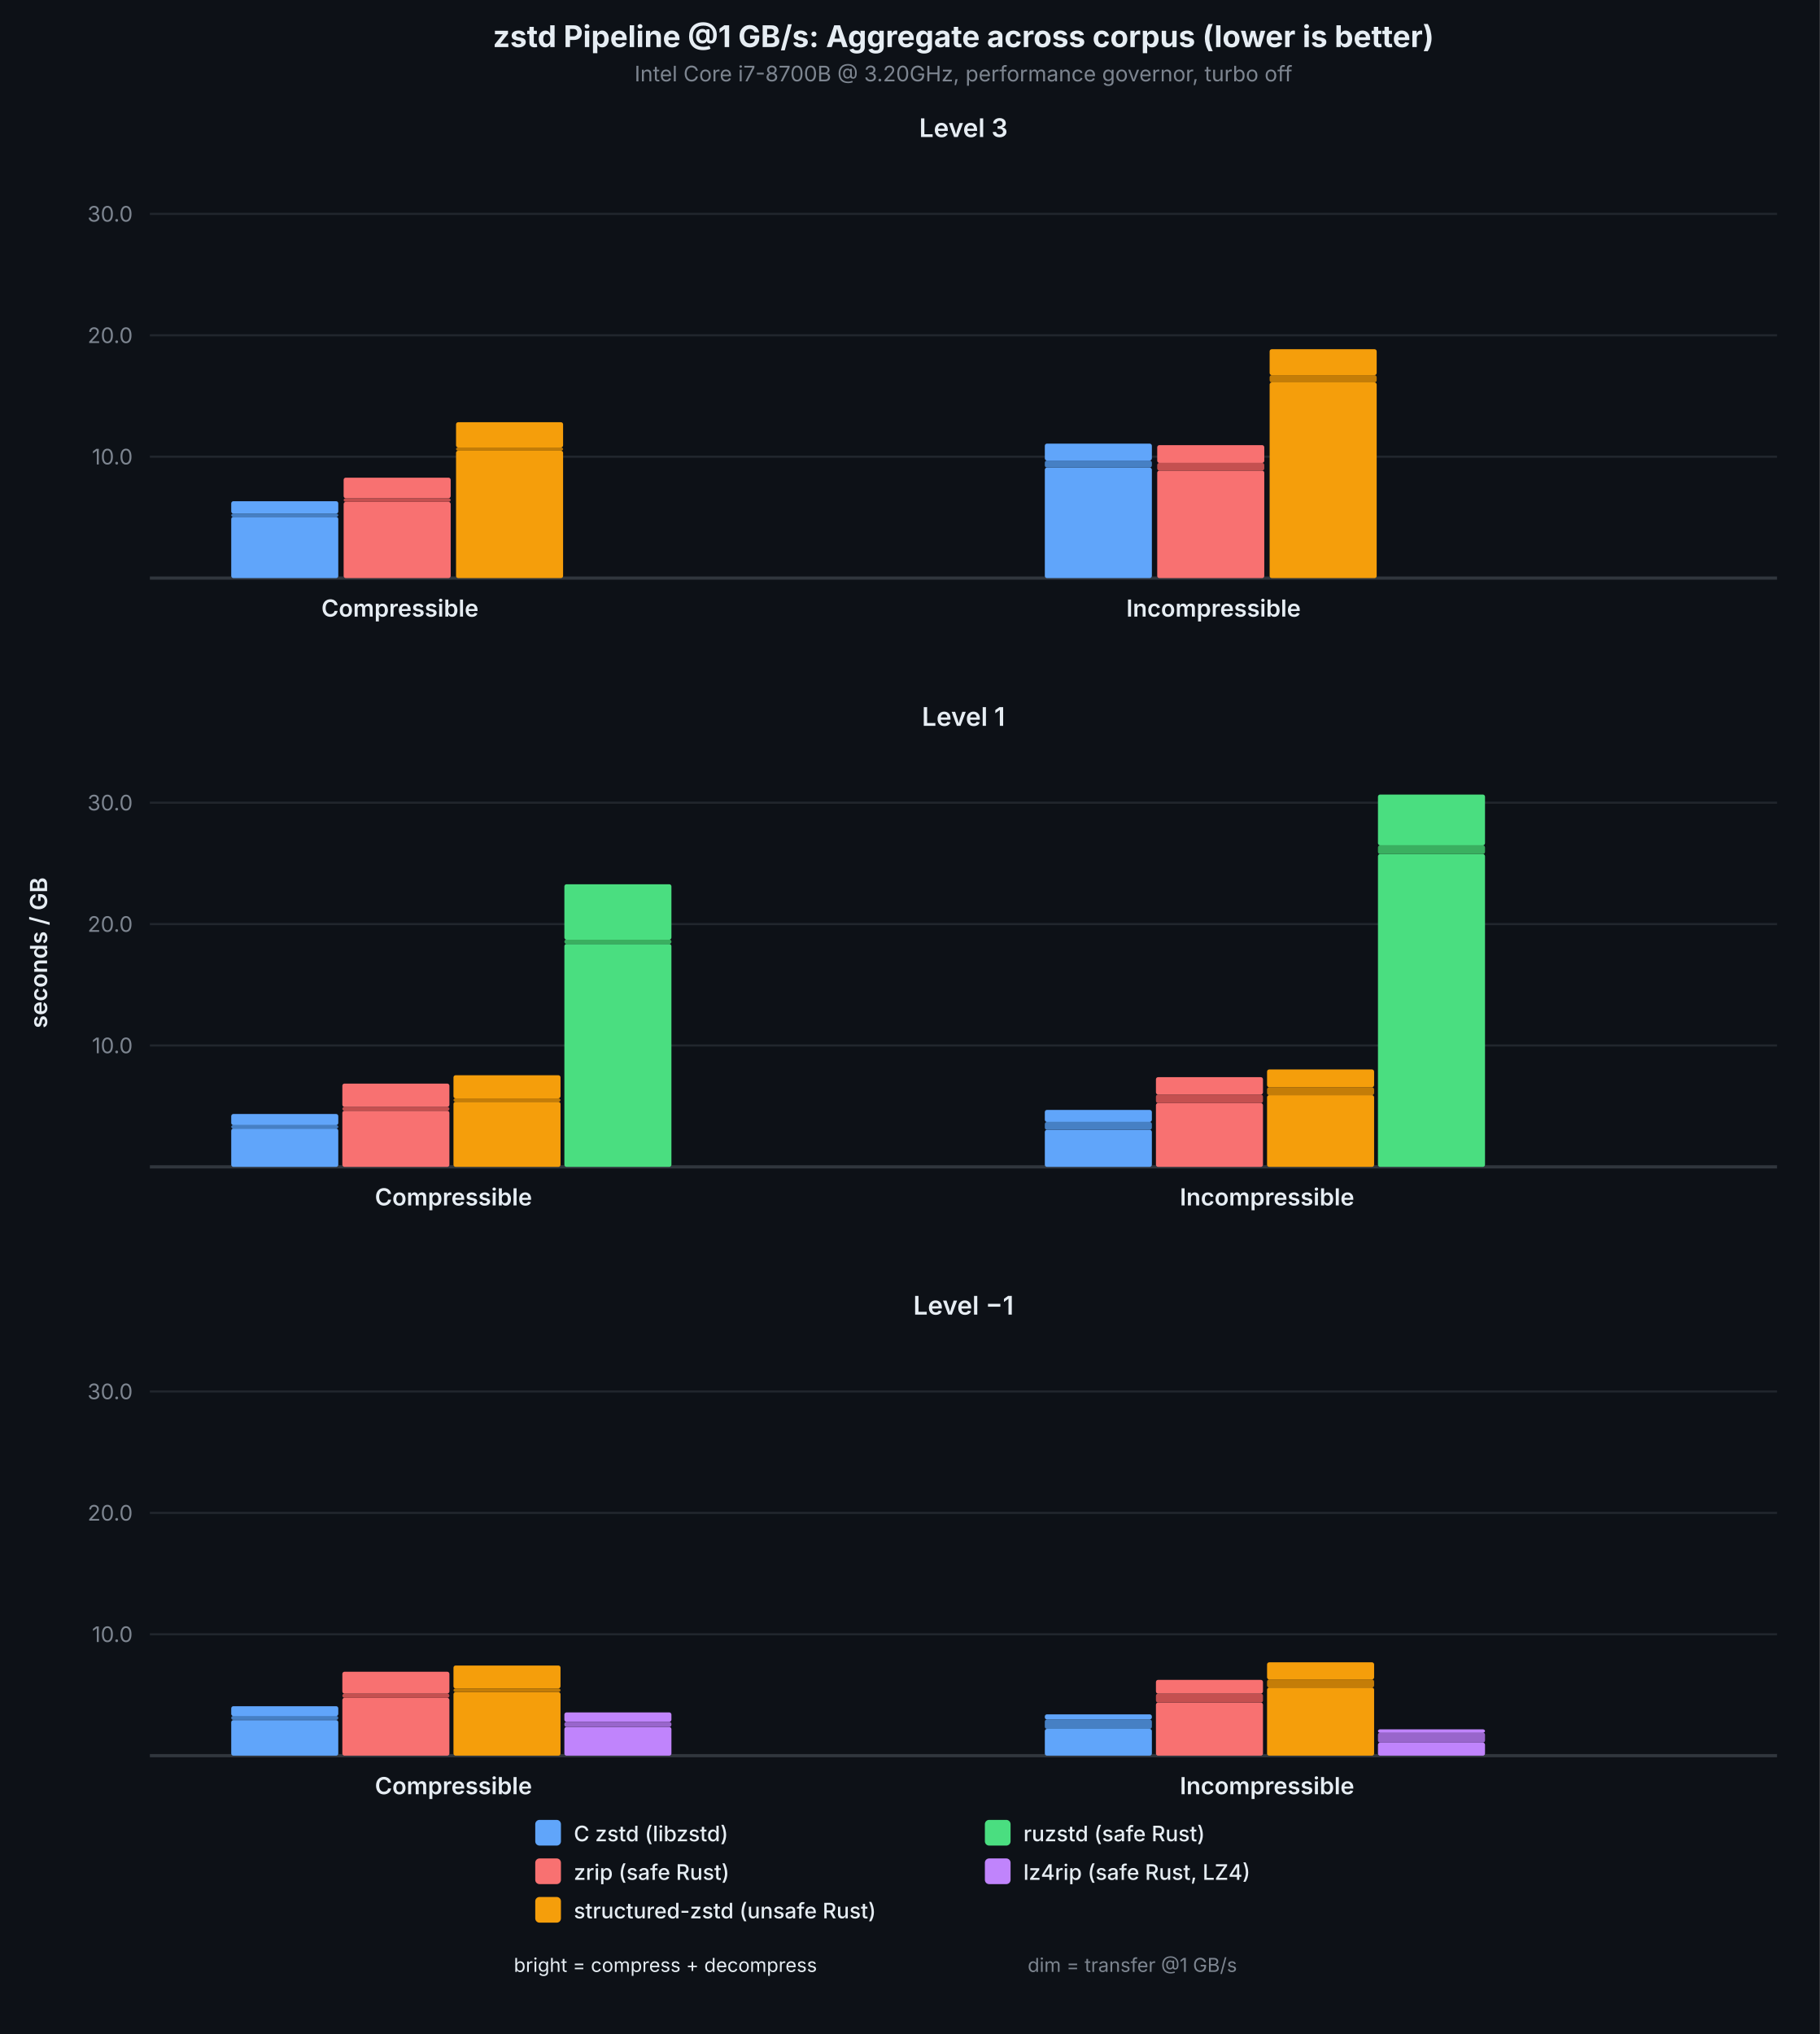
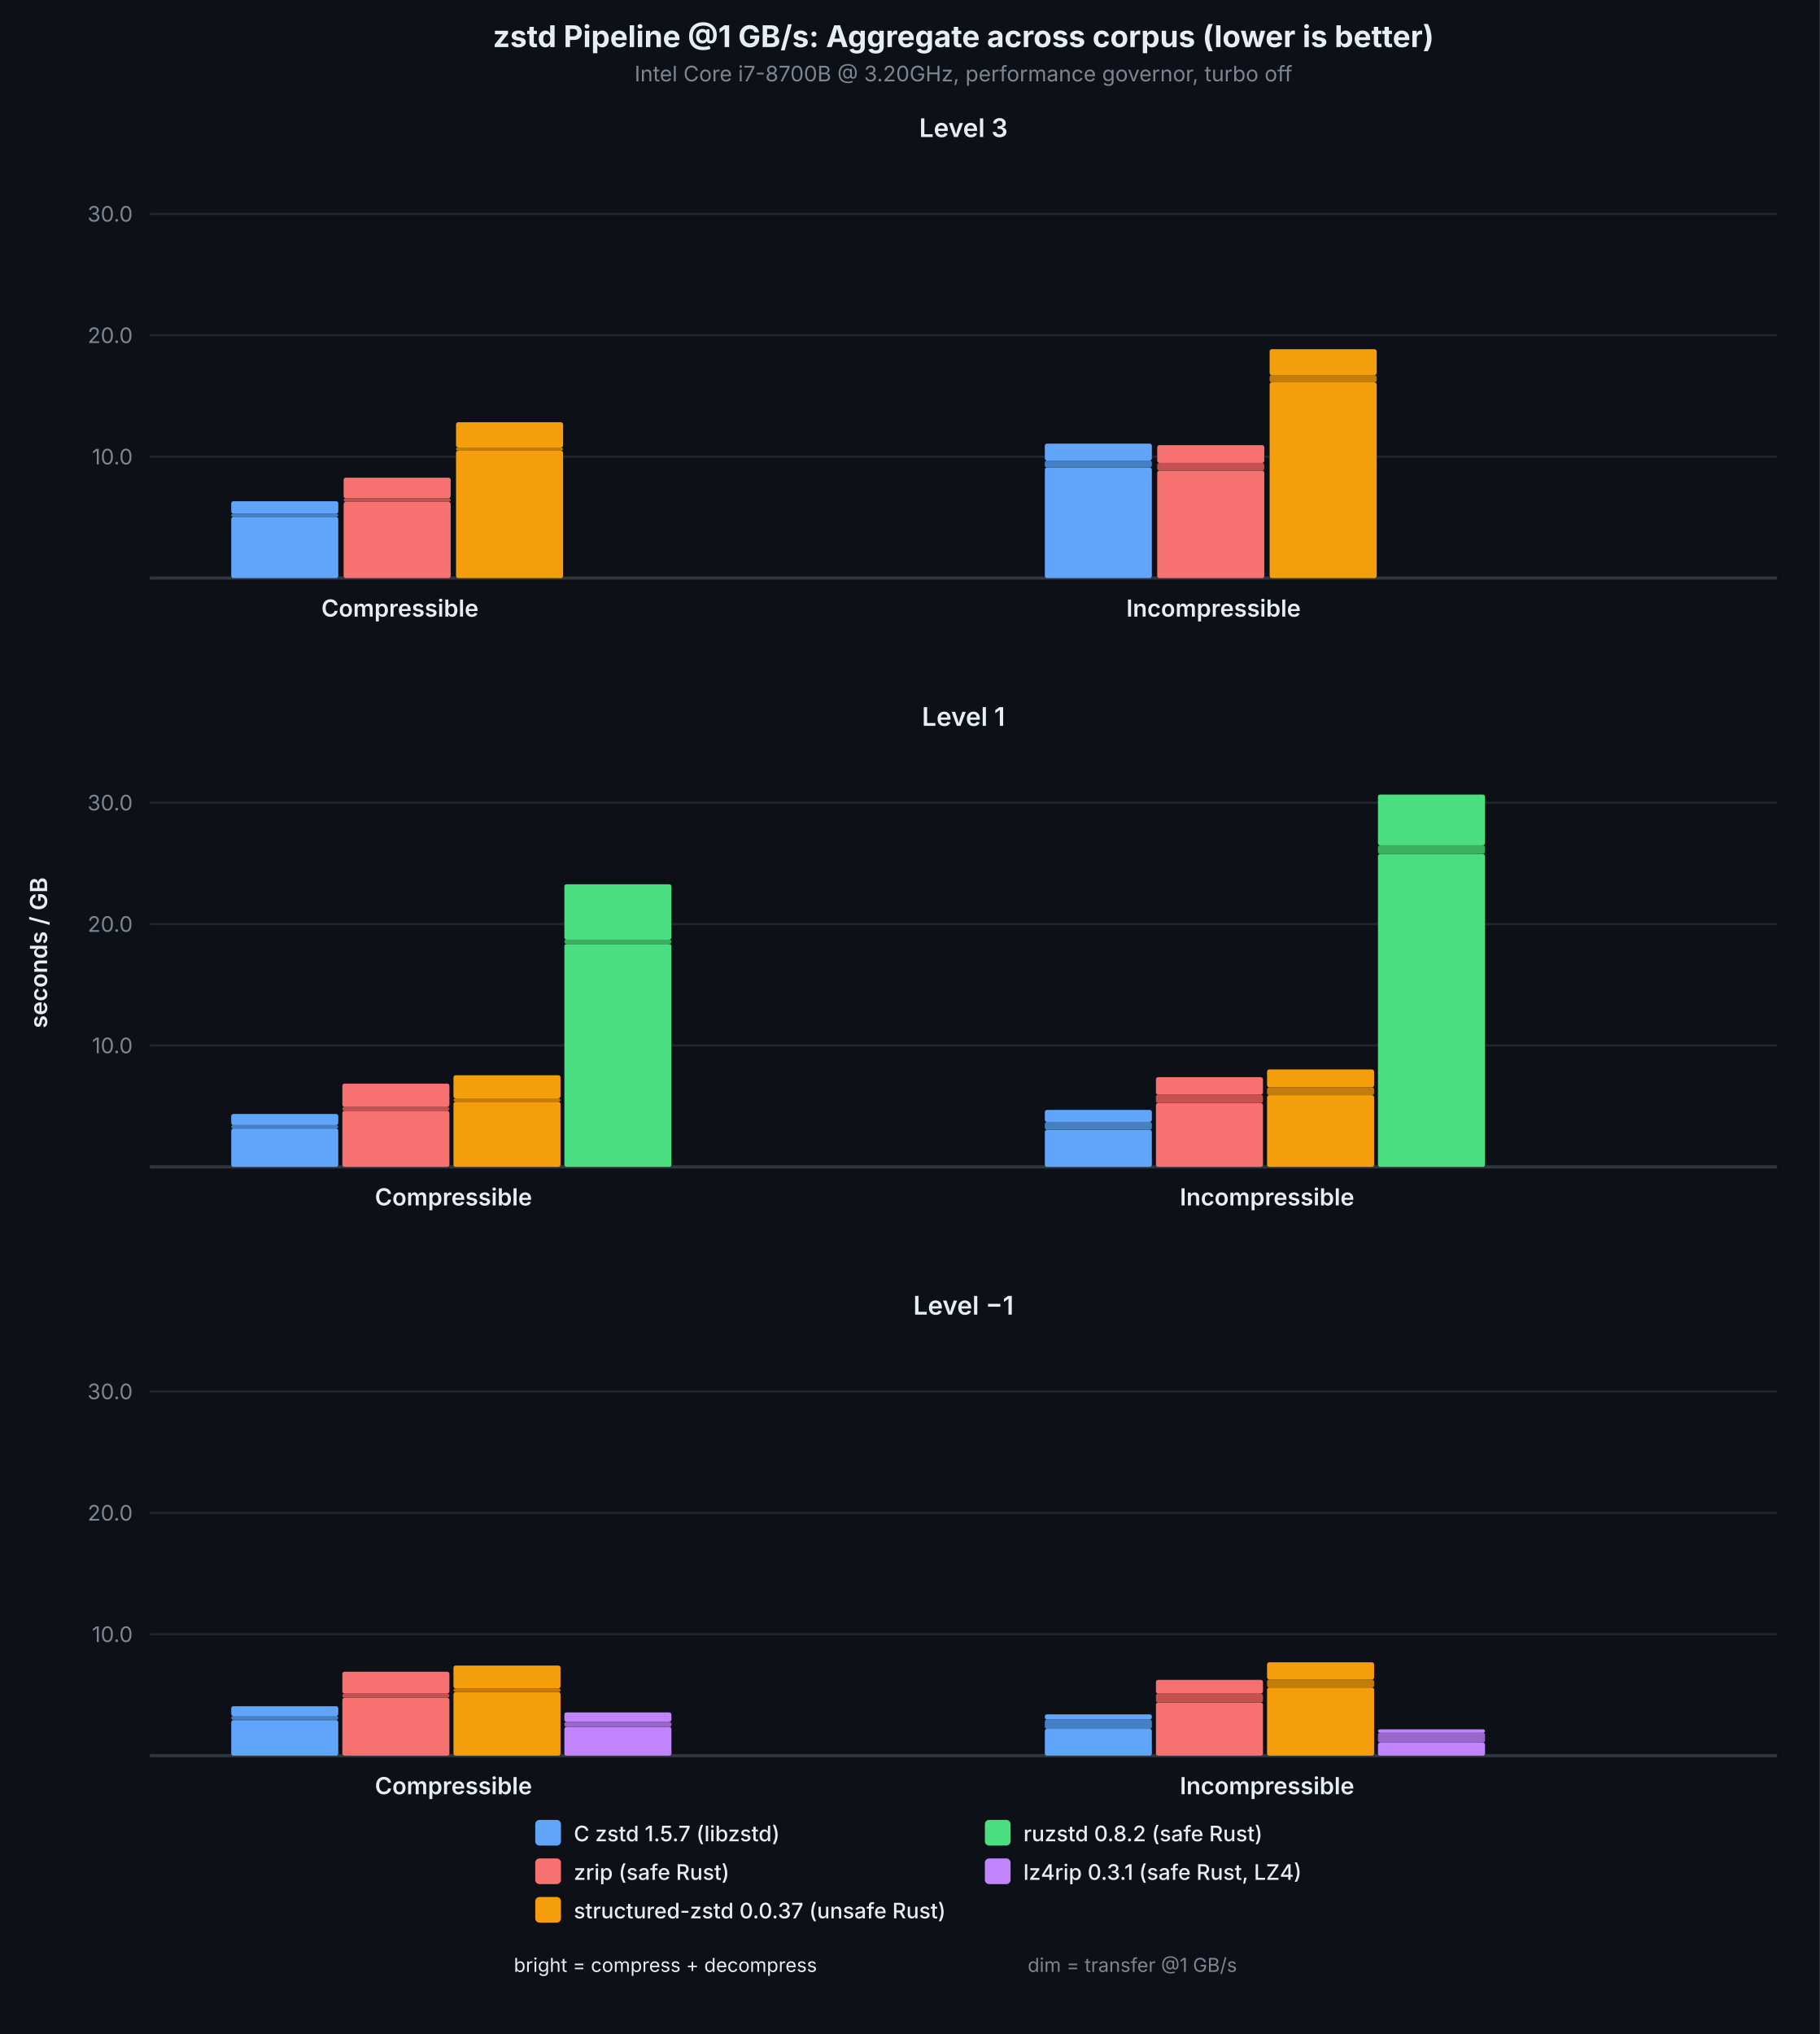
<svg xmlns="http://www.w3.org/2000/svg" viewBox="0 0 850 950" font-family="system-ui, -apple-system, sans-serif">
  <rect width="850" height="950" fill="#0d1117" />
  <text x="450.0" y="22" text-anchor="middle" fill="#e6edf3" font-size="14" font-weight="700">zstd Pipeline @1 GB/s: Aggregate across corpus (lower is better)</text>
  <text x="450.0" y="38" text-anchor="middle" fill="#7d8590" font-size="10">Intel Core i7-8700B @ 3.20GHz, performance governor, turbo off</text>
  <text x="22" y="445.0" text-anchor="middle" fill="#e6edf3" font-size="11" font-weight="600" transform="rotate(-90,22,445.0)">seconds / GB</text>
  <text x="450.0" y="64" text-anchor="middle" fill="#e6edf3" font-size="12" font-weight="600">Level 3</text>
  <line x1="70" y1="213.3" x2="830" y2="213.3" stroke="#21262d" stroke-width="1" />
  <text x="62" y="213.3" text-anchor="end" dominant-baseline="middle" fill="#7d8590" font-size="10">10.0</text>
  <line x1="70" y1="156.6" x2="830" y2="156.6" stroke="#21262d" stroke-width="1" />
  <text x="62" y="156.6" text-anchor="end" dominant-baseline="middle" fill="#7d8590" font-size="10">20.0</text>
  <line x1="70" y1="99.9" x2="830" y2="99.9" stroke="#21262d" stroke-width="1" />
  <text x="62" y="99.9" text-anchor="end" dominant-baseline="middle" fill="#7d8590" font-size="10">30.0</text>
  <line x1="70" y1="270" x2="830" y2="270" stroke="#30363d" stroke-width="1.5" />
  <rect x="108.0" y="241.4" width="50.0" height="28.6" fill="#60a5fa" rx="1" />
  <rect x="108.0" y="239.9" width="50.0" height="1.5" fill="#4680c4" rx="1" />
  <rect x="108.0" y="234.1" width="50.0" height="5.8" fill="#60a5fa" rx="1" />
  <rect x="160.5" y="234.4" width="50.0" height="35.6" fill="#f87171" rx="1" />
  <rect x="160.5" y="232.7" width="50.0" height="1.7" fill="#c45050" rx="1" />
  <rect x="160.5" y="223.1" width="50.0" height="9.6" fill="#f87171" rx="1" />
  <rect x="213.0" y="210.5" width="50.0" height="59.5" fill="#f59e0b" rx="1" />
  <rect x="213.0" y="209.0" width="50.0" height="1.5" fill="#c47d08" rx="1" />
  <rect x="213.0" y="197.2" width="50.0" height="11.8" fill="#f59e0b" rx="1" />
  <text x="186.8" y="288" text-anchor="middle" fill="#e6edf3" font-size="11" font-weight="600">Compressible</text>
  <rect x="488.0" y="218.4" width="50.0" height="51.6" fill="#60a5fa" rx="1" />
  <rect x="488.0" y="215.1" width="50.0" height="3.3" fill="#4680c4" rx="1" />
  <rect x="488.0" y="207.2" width="50.0" height="7.9" fill="#60a5fa" rx="1" />
  <rect x="540.5" y="219.8" width="50.0" height="50.2" fill="#f87171" rx="1" />
  <rect x="540.5" y="216.2" width="50.0" height="3.6" fill="#c45050" rx="1" />
  <rect x="540.5" y="207.9" width="50.0" height="8.3" fill="#f87171" rx="1" />
  <rect x="593.0" y="178.6" width="50.0" height="91.4" fill="#f59e0b" rx="1" />
  <rect x="593.0" y="175.2" width="50.0" height="3.4" fill="#c47d08" rx="1" />
  <rect x="593.0" y="163.1" width="50.0" height="12.1" fill="#f59e0b" rx="1" />
  <text x="566.8" y="288" text-anchor="middle" fill="#e6edf3" font-size="11" font-weight="600">Incompressible</text>
  <text x="450.0" y="339" text-anchor="middle" fill="#e6edf3" font-size="12" font-weight="600">Level 1</text>
  <line x1="70" y1="488.3" x2="830" y2="488.3" stroke="#21262d" stroke-width="1" />
  <text x="62" y="488.3" text-anchor="end" dominant-baseline="middle" fill="#7d8590" font-size="10">10.0</text>
  <line x1="70" y1="431.6" x2="830" y2="431.6" stroke="#21262d" stroke-width="1" />
  <text x="62" y="431.6" text-anchor="end" dominant-baseline="middle" fill="#7d8590" font-size="10">20.0</text>
  <line x1="70" y1="374.9" x2="830" y2="374.9" stroke="#21262d" stroke-width="1" />
  <text x="62" y="374.9" text-anchor="end" dominant-baseline="middle" fill="#7d8590" font-size="10">30.0</text>
  <line x1="70" y1="545" x2="830" y2="545" stroke="#30363d" stroke-width="1.5" />
  <rect x="108.0" y="527.1" width="50.0" height="17.9" fill="#60a5fa" rx="1" />
  <rect x="108.0" y="525.5" width="50.0" height="1.6" fill="#4680c4" rx="1" />
  <rect x="108.0" y="520.3" width="50.0" height="5.2" fill="#60a5fa" rx="1" />
  <rect x="159.9" y="518.8" width="50.0" height="26.2" fill="#f87171" rx="1" />
  <rect x="159.9" y="517.0" width="50.0" height="1.8" fill="#c45050" rx="1" />
  <rect x="159.9" y="506.1" width="50.0" height="10.9" fill="#f87171" rx="1" />
  <rect x="211.8" y="514.6" width="50.0" height="30.4" fill="#f59e0b" rx="1" />
  <rect x="211.8" y="513.0" width="50.0" height="1.6" fill="#c47d08" rx="1" />
  <rect x="211.8" y="502.2" width="50.0" height="10.8" fill="#f59e0b" rx="1" />
  <rect x="263.6" y="440.9" width="50.0" height="104.1" fill="#4ade80" rx="1" />
  <rect x="263.6" y="438.8" width="50.0" height="2.1" fill="#3aaf60" rx="1" />
  <rect x="263.6" y="413.0" width="50.0" height="25.9" fill="#4ade80" rx="1" />
  <text x="211.8" y="563" text-anchor="middle" fill="#e6edf3" font-size="11" font-weight="600">Compressible</text>
  <rect x="488.0" y="527.7" width="50.0" height="17.3" fill="#60a5fa" rx="1" />
  <rect x="488.0" y="524.0" width="50.0" height="3.7" fill="#4680c4" rx="1" />
  <rect x="488.0" y="518.4" width="50.0" height="5.6" fill="#60a5fa" rx="1" />
  <rect x="539.9" y="515.2" width="50.0" height="29.8" fill="#f87171" rx="1" />
  <rect x="539.9" y="511.2" width="50.0" height="4.0" fill="#c45050" rx="1" />
  <rect x="539.9" y="503.1" width="50.0" height="8.1" fill="#f87171" rx="1" />
  <rect x="591.8" y="511.5" width="50.0" height="33.5" fill="#f59e0b" rx="1" />
  <rect x="591.8" y="507.8" width="50.0" height="3.7" fill="#c47d08" rx="1" />
  <rect x="591.8" y="499.5" width="50.0" height="8.3" fill="#f59e0b" rx="1" />
  <rect x="643.6" y="398.9" width="50.0" height="146.1" fill="#4ade80" rx="1" />
  <rect x="643.6" y="394.8" width="50.0" height="4.1" fill="#3aaf60" rx="1" />
  <rect x="643.6" y="371.1" width="50.0" height="23.7" fill="#4ade80" rx="1" />
  <text x="591.8" y="563" text-anchor="middle" fill="#e6edf3" font-size="11" font-weight="600">Incompressible</text>
  <text x="450.0" y="614" text-anchor="middle" fill="#e6edf3" font-size="12" font-weight="600">Level −1</text>
  <line x1="70" y1="763.3" x2="830" y2="763.3" stroke="#21262d" stroke-width="1" />
  <text x="62" y="763.3" text-anchor="end" dominant-baseline="middle" fill="#7d8590" font-size="10">10.0</text>
  <line x1="70" y1="706.6" x2="830" y2="706.6" stroke="#21262d" stroke-width="1" />
  <text x="62" y="706.6" text-anchor="end" dominant-baseline="middle" fill="#7d8590" font-size="10">20.0</text>
  <line x1="70" y1="649.9" x2="830" y2="649.9" stroke="#21262d" stroke-width="1" />
  <text x="62" y="649.9" text-anchor="end" dominant-baseline="middle" fill="#7d8590" font-size="10">30.0</text>
  <line x1="70" y1="820" x2="830" y2="820" stroke="#30363d" stroke-width="1.5" />
  <rect x="108.0" y="803.4" width="50.0" height="16.6" fill="#60a5fa" rx="1" />
  <rect x="108.0" y="801.4" width="50.0" height="1.9" fill="#4680c4" rx="1" />
  <rect x="108.0" y="796.9" width="50.0" height="4.6" fill="#60a5fa" rx="1" />
  <rect x="159.9" y="793.0" width="50.0" height="27.0" fill="#f87171" rx="1" />
  <rect x="159.9" y="791.0" width="50.0" height="2.0" fill="#c45050" rx="1" />
  <rect x="159.9" y="780.8" width="50.0" height="10.2" fill="#f87171" rx="1" />
  <rect x="211.8" y="790.3" width="50.0" height="29.7" fill="#f59e0b" rx="1" />
  <rect x="211.8" y="788.6" width="50.0" height="1.7" fill="#c47d08" rx="1" />
  <rect x="211.8" y="777.9" width="50.0" height="10.7" fill="#f59e0b" rx="1" />
  <rect x="263.6" y="806.6" width="50.0" height="13.4" fill="#c084fc" rx="1" />
  <rect x="263.6" y="804.2" width="50.0" height="2.4" fill="#9966cc" rx="1" />
  <rect x="263.6" y="799.8" width="50.0" height="4.4" fill="#c084fc" rx="1" />
  <text x="211.8" y="838" text-anchor="middle" fill="#e6edf3" font-size="11" font-weight="600">Compressible</text>
  <rect x="488.0" y="807.5" width="50.0" height="12.5" fill="#60a5fa" rx="1" />
  <rect x="488.0" y="803.1" width="50.0" height="4.4" fill="#4680c4" rx="1" />
  <rect x="488.0" y="800.7" width="50.0" height="2.4" fill="#60a5fa" rx="1" />
  <rect x="539.9" y="795.2" width="50.0" height="24.8" fill="#f87171" rx="1" />
  <rect x="539.9" y="791.0" width="50.0" height="4.2" fill="#c45050" rx="1" />
  <rect x="539.9" y="784.6" width="50.0" height="6.4" fill="#f87171" rx="1" />
  <rect x="591.8" y="788.2" width="50.0" height="31.8" fill="#f59e0b" rx="1" />
  <rect x="591.8" y="784.4" width="50.0" height="3.8" fill="#c47d08" rx="1" />
  <rect x="591.8" y="776.4" width="50.0" height="8.0" fill="#f59e0b" rx="1" />
  <rect x="643.6" y="813.9" width="50.0" height="6.1" fill="#c084fc" rx="1" />
  <rect x="643.6" y="809.2" width="50.0" height="4.7" fill="#9966cc" rx="1" />
  <rect x="643.6" y="807.7" width="50.0" height="1.6" fill="#c084fc" rx="1" />
  <text x="591.8" y="838" text-anchor="middle" fill="#e6edf3" font-size="11" font-weight="600">Incompressible</text>
  <rect x="250" y="850" width="12" height="12" fill="#60a5fa" rx="2" />
-   <text x="268" y="860" fill="#e6edf3" font-size="10" font-weight="500">C zstd (libzstd)</text>
+   <text x="268" y="860" fill="#e6edf3" font-size="10" font-weight="500">C zstd 1.5.7 (libzstd)</text>
  <rect x="250" y="868" width="12" height="12" fill="#f87171" rx="2" />
  <text x="268" y="878" fill="#e6edf3" font-size="10" font-weight="500">zrip (safe Rust)</text>
  <rect x="250" y="886" width="12" height="12" fill="#f59e0b" rx="2" />
-   <text x="268" y="896" fill="#e6edf3" font-size="10" font-weight="500">structured-zstd (unsafe Rust)</text>
+   <text x="268" y="896" fill="#e6edf3" font-size="10" font-weight="500">structured-zstd 0.0.37 (unsafe Rust)</text>
  <rect x="460" y="850" width="12" height="12" fill="#4ade80" rx="2" />
-   <text x="478" y="860" fill="#e6edf3" font-size="10" font-weight="500">ruzstd (safe Rust)</text>
+   <text x="478" y="860" fill="#e6edf3" font-size="10" font-weight="500">ruzstd 0.8.2 (safe Rust)</text>
  <rect x="460" y="868" width="12" height="12" fill="#c084fc" rx="2" />
-   <text x="478" y="878" fill="#e6edf3" font-size="10" font-weight="500">lz4rip (safe Rust, LZ4)</text>
+   <text x="478" y="878" fill="#e6edf3" font-size="10" font-weight="500">lz4rip 0.3.1 (safe Rust, LZ4)</text>
  <text x="240" y="921" fill="#e6edf3" font-size="9">bright = compress + decompress</text>
  <text x="480" y="921" fill="#7d8590" font-size="9">dim = transfer @1 GB/s</text>
</svg>
